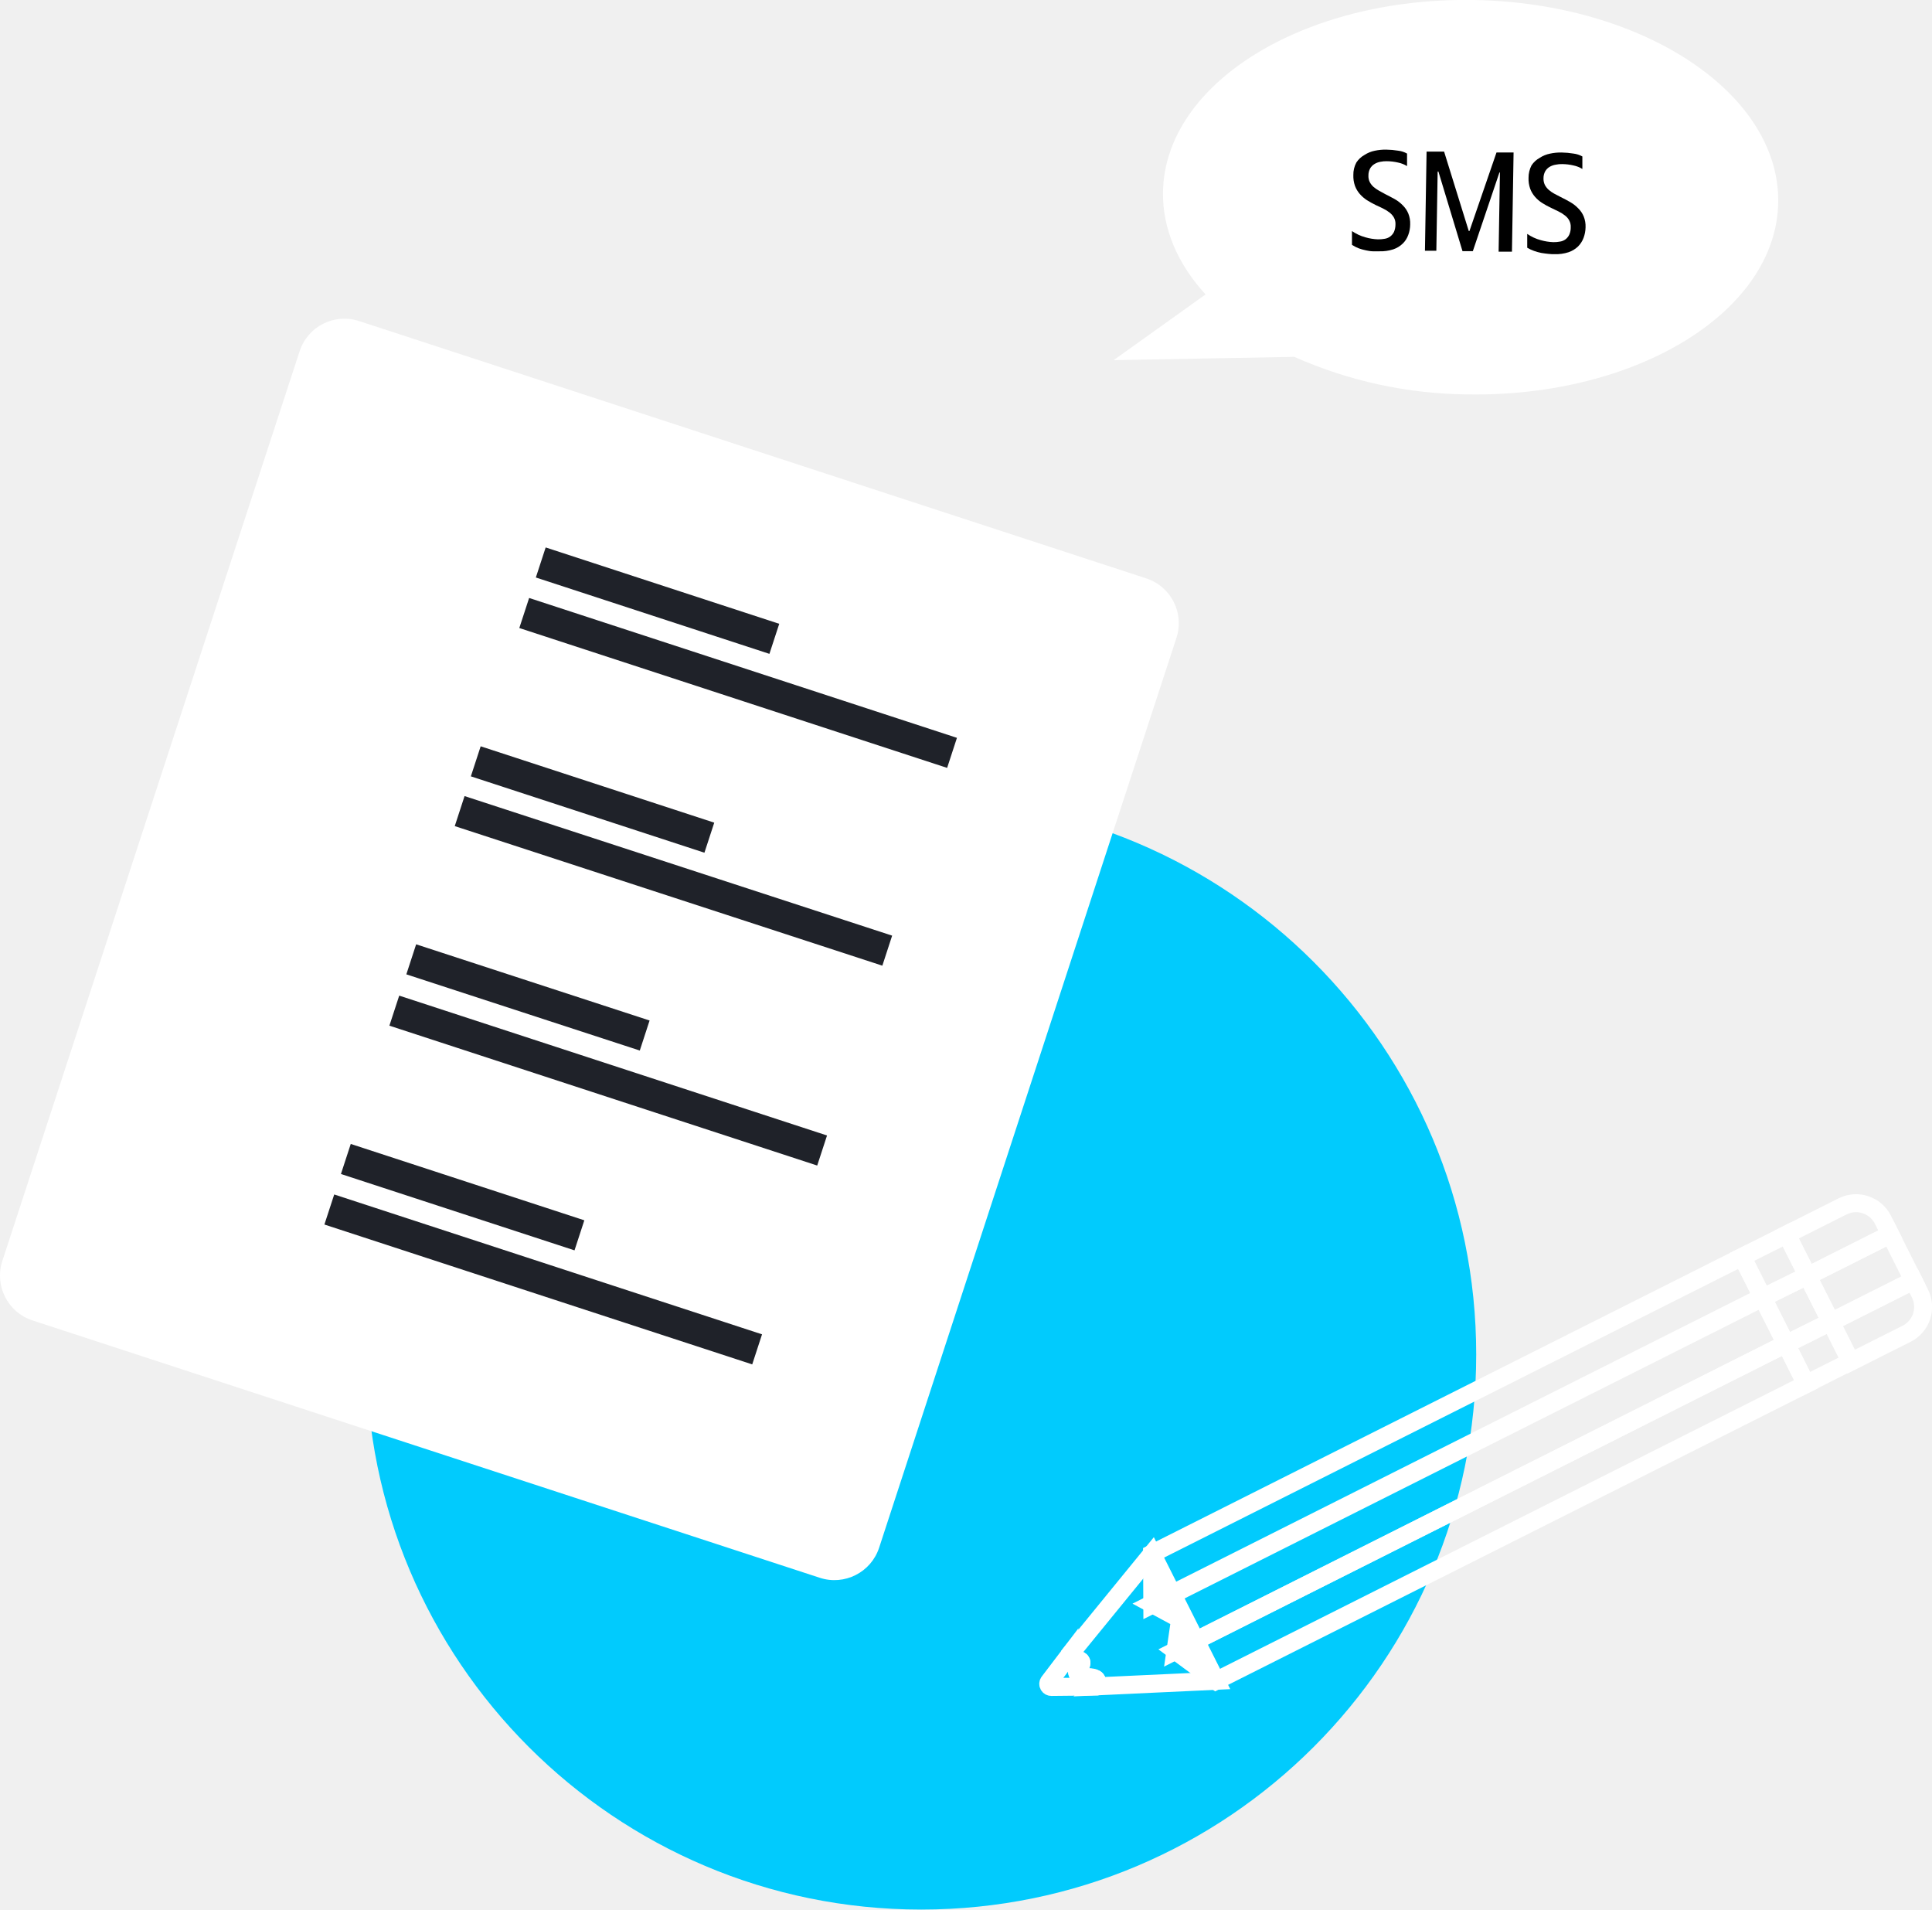
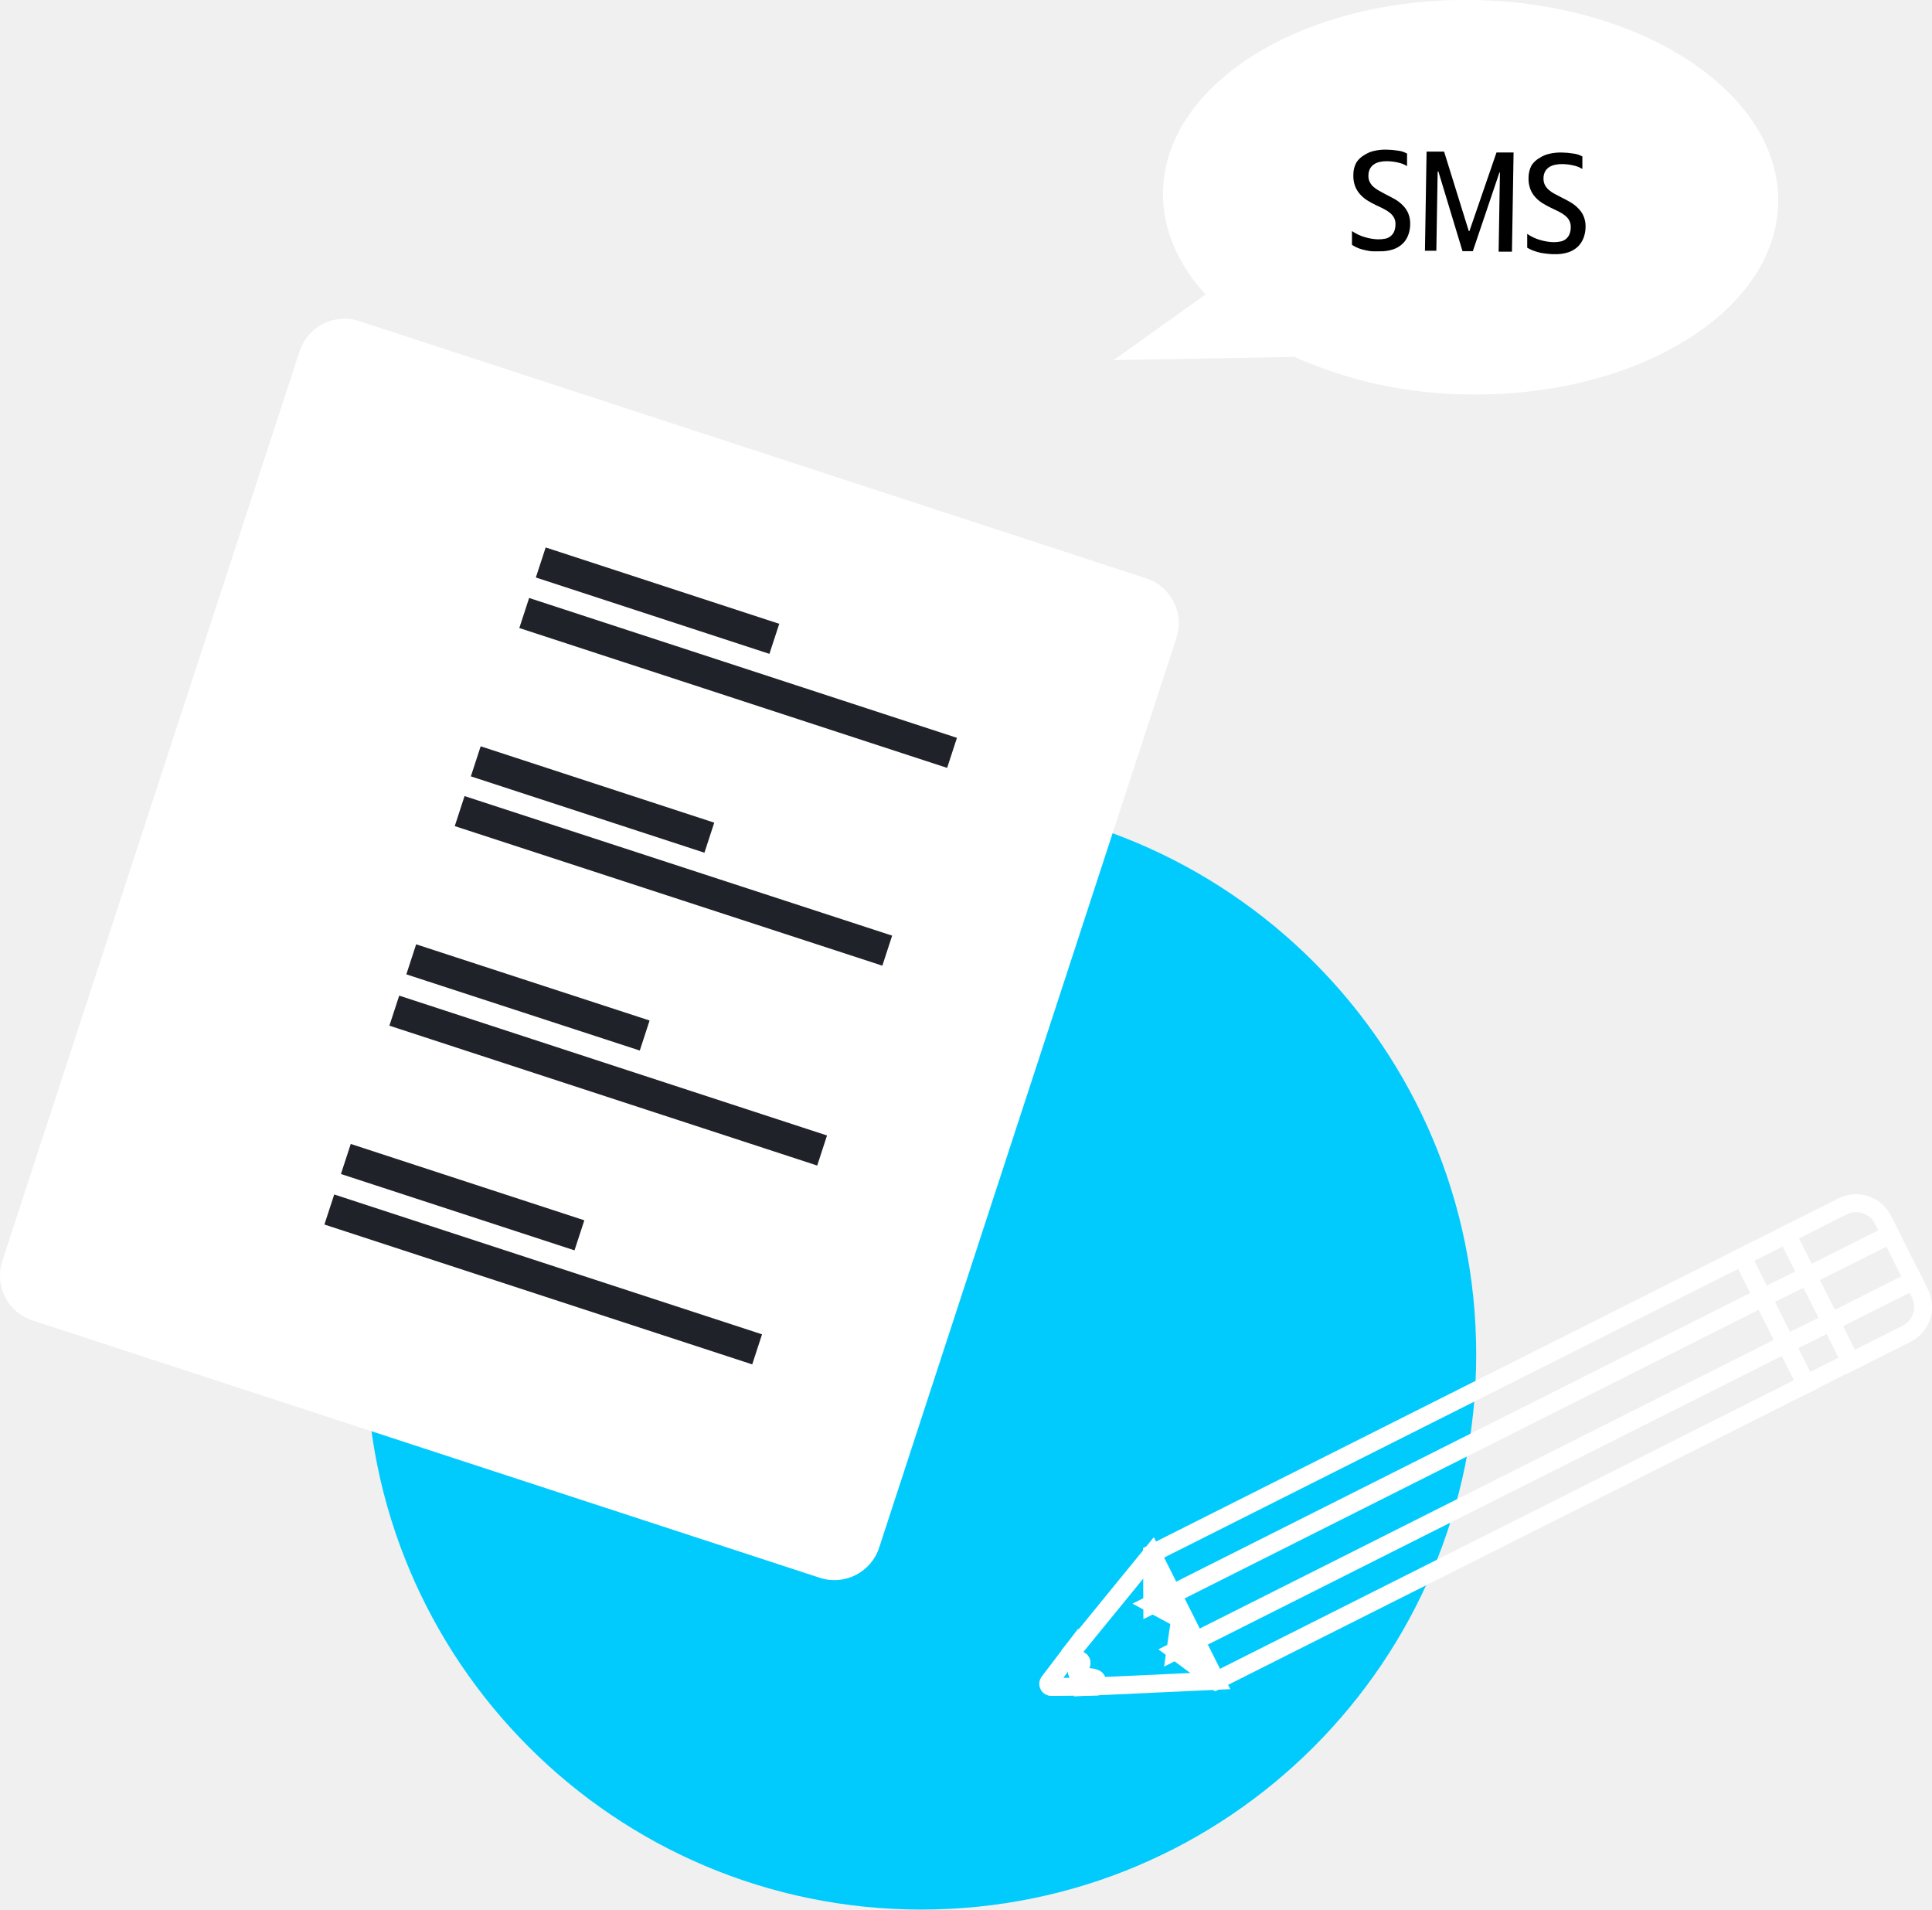
<svg xmlns="http://www.w3.org/2000/svg" viewBox="0 0 308.67 305.02">
-   <g id="Layer_2" data-name="Layer 2">
-     <g id="Layer_4" data-name="Layer 4">
-       <g id="step-2">
-         <g id="message">
-           <path d="M235.47,0c-27.14-.45-49.37,13.28-49.66,30.65-.1,5.95,2.39,11.56,6.8,16.38L177.92,57.53,206.78,57a69.7,69.7,0,0,0,27.66,6c27.14.45,49.38-13.28,49.66-30.65S262.62.46,235.47,0Z" fill="#fff" />
-           <g id="sms">
-             <path d="M216,39.11l0-2.2a7.1,7.1,0,0,0,2.16,1,8.13,8.13,0,0,0,2,.32,5.49,5.49,0,0,0,1.08-.09,2,2,0,0,0,.88-.37,2.09,2.09,0,0,0,.6-.74,3.07,3.07,0,0,0,.23-1.19,2.05,2.05,0,0,0-.24-1.08,2.68,2.68,0,0,0-.68-.79,5.26,5.26,0,0,0-1-.63c-.37-.19-.78-.39-1.22-.58a16.34,16.34,0,0,1-1.44-.8,5.37,5.37,0,0,1-1.14-1,4.14,4.14,0,0,1-.75-1.27,4.74,4.74,0,0,1-.26-1.73,4.06,4.06,0,0,1,.48-2A3.7,3.7,0,0,1,218,24.75a4.72,4.72,0,0,1,1.63-.67,8.23,8.23,0,0,1,1.85-.18,13,13,0,0,1,1.91.17,3.81,3.81,0,0,1,1.41.46l0,2a4.46,4.46,0,0,0-1.41-.56,8.19,8.19,0,0,0-1.83-.22,4.45,4.45,0,0,0-1,.09,2.7,2.7,0,0,0-.95.35,2,2,0,0,0-.7.7,2.29,2.29,0,0,0-.28,1.14,2.14,2.14,0,0,0,.21,1.05,2.77,2.77,0,0,0,.6.77,5.26,5.26,0,0,0,.88.61c.33.19.68.37,1,.55.54.26,1,.53,1.54.81a5.75,5.75,0,0,1,1.28,1A3.93,3.93,0,0,1,225,34.1a4.24,4.24,0,0,1,.3,1.76,4.87,4.87,0,0,1-.31,1.68,3.63,3.63,0,0,1-.88,1.37,4,4,0,0,1-1.52.92,6.52,6.52,0,0,1-2.24.31c-.28,0-.6,0-1,0s-.73-.08-1.11-.15a8.23,8.23,0,0,1-1.15-.32A5.81,5.81,0,0,1,216,39.11Z" />
-             <path d="M227.66,40.05l.26-15.83,2.8,0,3.94,12.68h.11l4.32-12.54,2.73,0-.26,15.84-2.13,0,.21-12.65-.08,0-4.25,12.57-1.65,0-3.85-12.72h-.12l-.21,12.65Z" />
-             <path d="M244,39.57l0-2.21a6.91,6.91,0,0,0,2.16,1,8.27,8.27,0,0,0,2,.32,5.37,5.37,0,0,0,1.08-.09,2,2,0,0,0,.89-.37,2,2,0,0,0,.59-.74,2.74,2.74,0,0,0,.23-1.19,2.05,2.05,0,0,0-.24-1.08,2.43,2.43,0,0,0-.68-.79,5.51,5.51,0,0,0-1-.63l-1.22-.59a12.23,12.23,0,0,1-1.44-.79,5.19,5.19,0,0,1-1.15-1,4.14,4.14,0,0,1-.75-1.27,4.74,4.74,0,0,1-.26-1.73,4.26,4.26,0,0,1,.48-2A3.7,3.7,0,0,1,246,25.21a4.69,4.69,0,0,1,1.64-.67,8.12,8.12,0,0,1,1.85-.18,13,13,0,0,1,1.9.17,3.94,3.94,0,0,1,1.42.46l0,2a4.37,4.37,0,0,0-1.41-.56,8.17,8.17,0,0,0-1.82-.22,4.53,4.53,0,0,0-1,.09,2.78,2.78,0,0,0-1,.35,2,2,0,0,0-.7.7,2.29,2.29,0,0,0-.28,1.14,2.26,2.26,0,0,0,.22,1.05,2.77,2.77,0,0,0,.6.77,4.79,4.79,0,0,0,.87.61c.34.19.69.37,1.05.55q.8.39,1.53.81a5.75,5.75,0,0,1,1.28,1,3.93,3.93,0,0,1,.87,1.28,4.24,4.24,0,0,1,.3,1.76A5.11,5.11,0,0,1,253,38a3.88,3.88,0,0,1-.88,1.37,4.1,4.1,0,0,1-1.52.92,6.58,6.58,0,0,1-2.25.31c-.28,0-.6,0-1-.05s-.72-.08-1.11-.15a8.23,8.23,0,0,1-1.15-.32A6.12,6.12,0,0,1,244,39.57Z" />
-           </g>
-         </g>
-         <circle cx="147.18" cy="216.35" r="88.67" fill="#01cbfd" />
-         <path d="M173.78,267.91a4.13,4.13,0,0,1-1.11-.15.87.87,0,0,1-.6-.86c.09-.54.88-.91.69-1.42s-.87-.32-1.31-.55a.92.92,0,0,1-.45-.76l-3.43,4.51a.49.49,0,0,0,.39.78l6.88-.07a2,2,0,0,0,.39-.67C175.44,268,174.28,268,173.78,267.91Z" fill="none" stroke="#fff" stroke-miterlimit="10" stroke-width="2.87" />
-         <path d="M184.06,248.16l-13.06,16a.92.92,0,0,0,.45.76c.44.23,1.14.09,1.31.55s-.6.88-.69,1.42a.87.87,0,0,0,.6.86,4.13,4.13,0,0,0,1.11.15c.5,0,1.66.06,1.45.81a2,2,0,0,1-.39.67l19.44-.9Z" fill="none" stroke="#fff" stroke-miterlimit="10" stroke-width="2.87" />
-         <polygon points="184.1 256.31 184.06 248.16 278.34 200.76 281.62 207.29 184.1 256.31" fill="none" stroke="#fff" stroke-miterlimit="10" stroke-width="2.87" />
-         <polygon points="187.8 263.69 188.54 258.63 184.04 256.2 281.56 207.17 285.33 214.66 187.8 263.69" fill="none" stroke="#fff" stroke-miterlimit="10" stroke-width="2.87" />
-         <polygon points="194.28 268.49 187.8 263.69 285.33 214.66 288.56 221.09 194.28 268.49" fill="none" stroke="#fff" stroke-miterlimit="10" stroke-width="2.87" />
-         <path d="M300.83,194.83a4.81,4.81,0,0,0-6.45-2.13l-8.91,4.48,3.34,6.64,13.2-6.64Z" fill="none" stroke="#fff" stroke-miterlimit="10" stroke-width="2.87" />
-         <path d="M306.72,206.56l-1-2-13.2,6.64,3.18,6.32,8.91-4.47A4.8,4.8,0,0,0,306.72,206.56Z" fill="none" stroke="#fff" stroke-miterlimit="10" stroke-width="2.87" />
-         <rect x="289.86" y="200.06" width="14.77" height="8.21" transform="translate(-60.03 155.27) rotate(-26.69)" fill="none" stroke="#fff" stroke-miterlimit="10" stroke-width="2.87" />
-         <polygon points="288.78 203.76 281.62 207.29 285.35 214.7 292.49 211.14 288.78 203.76" fill="none" stroke="#fff" stroke-miterlimit="10" stroke-width="2.87" />
-         <polygon points="285.47 197.18 278.34 200.76 281.62 207.29 288.78 203.76 285.47 197.18" fill="none" stroke="#fff" stroke-miterlimit="10" stroke-width="2.87" />
-         <polygon points="295.68 217.49 292.49 211.14 285.35 214.7 288.55 221.07 295.68 217.49" fill="none" stroke="#fff" stroke-miterlimit="10" stroke-width="2.87" />
-         <rect x="20.48" y="67.68" width="147.38" height="167.94" rx="7.52" transform="translate(51.77 -21.75) rotate(18.1)" fill="#fff" />
-         <g id="check-lines">
-           <rect x="50.84" y="201.84" width="71.91" height="5.05" transform="translate(67.78 -16.85) rotate(18.1)" fill="#1f2229" />
-           <rect x="54.28" y="188.7" width="39.26" height="5.05" transform="translate(63.07 -13.5) rotate(18.1)" fill="#1f2229" />
-           <rect x="61.22" y="170.08" width="71.91" height="5.05" transform="translate(58.43 -21.65) rotate(18.1)" fill="#1f2229" />
-           <rect x="64.66" y="156.94" width="39.26" height="5.05" transform="matrix(0.95, 0.31, -0.31, 0.95, 53.71, -18.3)" fill="#1f2229" />
-           <rect x="71.6" y="138.32" width="71.91" height="5.05" transform="matrix(0.95, 0.31, -0.31, 0.95, 49.08, -26.44)" fill="#1f2229" />
-           <rect x="75.04" y="125.18" width="39.26" height="5.05" transform="translate(44.36 -23.09) rotate(18.1)" fill="#1f2229" />
-           <rect x="81.98" y="106.56" width="71.91" height="5.05" transform="translate(39.72 -31.24) rotate(18.1)" fill="#1f2229" />
-           <rect x="85.42" y="93.42" width="39.26" height="5.05" transform="translate(35.01 -27.89) rotate(18.1)" fill="#1f2229" />
-         </g>
+   <g data-name="Layer 2">
+     <g data-name="Layer 4">
+       <path d="M235.47 0c-27.14-.45-49.37 13.28-49.66 30.65-.1 5.95 2.39 11.56 6.8 16.38l-14.69 10.5 28.86-.53a69.7 69.7 0 0027.66 6c27.14.45 49.38-13.28 49.66-30.65S262.62.46 235.47 0z" fill="#fff" />
+       <path d="M216 39.11v-2.2a7.1 7.1 0 002.16 1 8.13 8.13 0 002 .32 5.49 5.49 0 001.08-.09 2 2 0 00.88-.37 2.09 2.09 0 00.6-.74 3.07 3.07 0 00.23-1.19 2.05 2.05 0 00-.24-1.08 2.68 2.68 0 00-.68-.79 5.26 5.26 0 00-1-.63c-.37-.19-.78-.39-1.22-.58a16.34 16.34 0 01-1.44-.8 5.37 5.37 0 01-1.14-1 4.14 4.14 0 01-.75-1.27 4.74 4.74 0 01-.26-1.73 4.06 4.06 0 01.48-2 3.7 3.7 0 011.3-1.21 4.72 4.72 0 011.63-.67 8.23 8.23 0 011.85-.18 13 13 0 011.91.17 3.81 3.81 0 011.41.46v2a4.46 4.46 0 00-1.41-.56 8.19 8.19 0 00-1.83-.22 4.45 4.45 0 00-1 .09 2.7 2.7 0 00-.95.35 2 2 0 00-.7.7 2.29 2.29 0 00-.28 1.14 2.14 2.14 0 00.21 1.05 2.77 2.77 0 00.6.77 5.26 5.26 0 00.88.61c.33.19.68.37 1 .55.54.26 1 .53 1.54.81a5.75 5.75 0 011.28 1 3.93 3.93 0 01.86 1.28 4.24 4.24 0 01.3 1.76 4.87 4.87 0 01-.31 1.68 3.63 3.63 0 01-.88 1.37 4 4 0 01-1.52.92 6.52 6.52 0 01-2.24.31h-1c-.4 0-.73-.08-1.11-.15a8.23 8.23 0 01-1.15-.32 5.81 5.81 0 01-1.09-.56zM227.66 40.05l.26-15.83h2.8l3.94 12.68h.11l4.32-12.54h2.73l-.26 15.84h-2.13l.21-12.65h-.08l-4.25 12.57h-1.65l-3.85-12.72h-.12l-.21 12.65zM244 39.57v-2.21a6.91 6.91 0 002.16 1 8.27 8.27 0 002 .32 5.37 5.37 0 001.08-.09 2 2 0 00.89-.37 2 2 0 00.59-.74 2.74 2.74 0 00.23-1.19 2.05 2.05 0 00-.24-1.08 2.43 2.43 0 00-.68-.79 5.51 5.51 0 00-1-.63l-1.22-.59a12.23 12.23 0 01-1.44-.79 5.19 5.19 0 01-1.15-1 4.14 4.14 0 01-.75-1.27 4.74 4.74 0 01-.26-1.73 4.26 4.26 0 01.48-2 3.7 3.7 0 011.31-1.2 4.69 4.69 0 011.64-.67 8.12 8.12 0 011.85-.18 13 13 0 011.9.17 3.94 3.94 0 011.42.46v2a4.37 4.37 0 00-1.41-.56 8.17 8.17 0 00-1.82-.22 4.53 4.53 0 00-1 .09 2.78 2.78 0 00-1 .35 2 2 0 00-.7.7 2.29 2.29 0 00-.28 1.14 2.26 2.26 0 00.22 1.05 2.77 2.77 0 00.6.77 4.79 4.79 0 00.87.61c.34.19.69.37 1.05.55q.8.39 1.53.81a5.75 5.75 0 011.28 1 3.93 3.93 0 01.87 1.28 4.24 4.24 0 01.3 1.76A5.11 5.11 0 01253 38a3.88 3.88 0 01-.88 1.37 4.1 4.1 0 01-1.52.92 6.58 6.58 0 01-2.25.31c-.28 0-.6 0-1-.05s-.72-.08-1.11-.15a8.23 8.23 0 01-1.15-.32 6.12 6.12 0 01-1.09-.51z" />
+       <circle cx="147.18" cy="216.35" r="88.67" fill="#01cbfd" />
+       <path d="M173.78 267.91a4.13 4.13 0 01-1.11-.15.87.87 0 01-.6-.86c.09-.54.88-.91.69-1.42s-.87-.32-1.31-.55a.92.92 0 01-.45-.76l-3.43 4.51a.49.49 0 00.39.78l6.88-.07a2 2 0 00.39-.67c.21-.72-.95-.72-1.45-.81z" fill="none" stroke="#fff" stroke-miterlimit="10" stroke-width="2.87" />
+       <path d="M184.06 248.16l-13.06 16a.92.92 0 00.45.76c.44.23 1.14.09 1.31.55s-.6.88-.69 1.42a.87.87 0 00.6.86 4.13 4.13 0 001.11.15c.5 0 1.66.06 1.45.81a2 2 0 01-.39.67l19.44-.9z" fill="none" stroke="#fff" stroke-miterlimit="10" stroke-width="2.87" />
+       <path fill="none" stroke="#fff" stroke-miterlimit="10" stroke-width="2.87" d="M184.1 256.31l-.04-8.15 94.28-47.4 3.28 6.53-97.52 49.02z" />
+       <path fill="none" stroke="#fff" stroke-miterlimit="10" stroke-width="2.87" d="M187.8 263.69l.74-5.06-4.5-2.43 97.52-49.03 3.77 7.49-97.53 49.03zM194.28 268.49l-6.48-4.8 97.53-49.03 3.23 6.43-94.28 47.4zM300.83 194.83a4.81 4.81 0 00-6.45-2.13l-8.91 4.48 3.34 6.64 13.2-6.64zM306.72 206.56l-1-2-13.2 6.64 3.18 6.32 8.91-4.47a4.8 4.8 0 002.11-6.49z" />
+       <path fill="none" stroke="#fff" stroke-miterlimit="10" stroke-width="2.87" d="M288.805 203.82L302 197.184l3.688 7.335-13.196 6.634z" />
+       <path fill="none" stroke="#fff" stroke-miterlimit="10" stroke-width="2.87" d="M288.78 203.76l-7.16 3.53 3.73 7.41 7.14-3.56-3.71-7.38z" />
+       <path fill="none" stroke="#fff" stroke-miterlimit="10" stroke-width="2.87" d="M285.47 197.18l-7.13 3.58 3.28 6.53 7.16-3.53-3.31-6.58zM295.68 217.49l-3.19-6.35-7.14 3.56 3.2 6.37 7.13-3.58z" />
+       <rect x="20.48" y="67.68" width="147.38" height="167.94" rx="7.52" transform="rotate(18.1 94.161 151.638)" fill="#fff" />
+       <g fill="#1f2229">
+         <path d="M53.397 190.797l68.352 22.34-1.569 4.8-68.352-22.34zM56.04 182.726l37.317 12.197-1.57 4.8-37.317-12.197zM63.78 159.033l68.352 22.341-1.569 4.8-68.351-22.34zM66.486 150.838l37.297 12.17-1.566 4.798-37.297-12.17zM74.22 127.16l68.315 22.292-1.565 4.798-68.315-22.292zM76.796 119.209l37.317 12.197-1.568 4.8-37.318-12.197zM84.538 95.516l68.351 22.341-1.569 4.8-68.351-22.34zM87.18 87.445l37.317 12.197-1.569 4.8-37.317-12.197z" />
      </g>
    </g>
  </g>
</svg>
